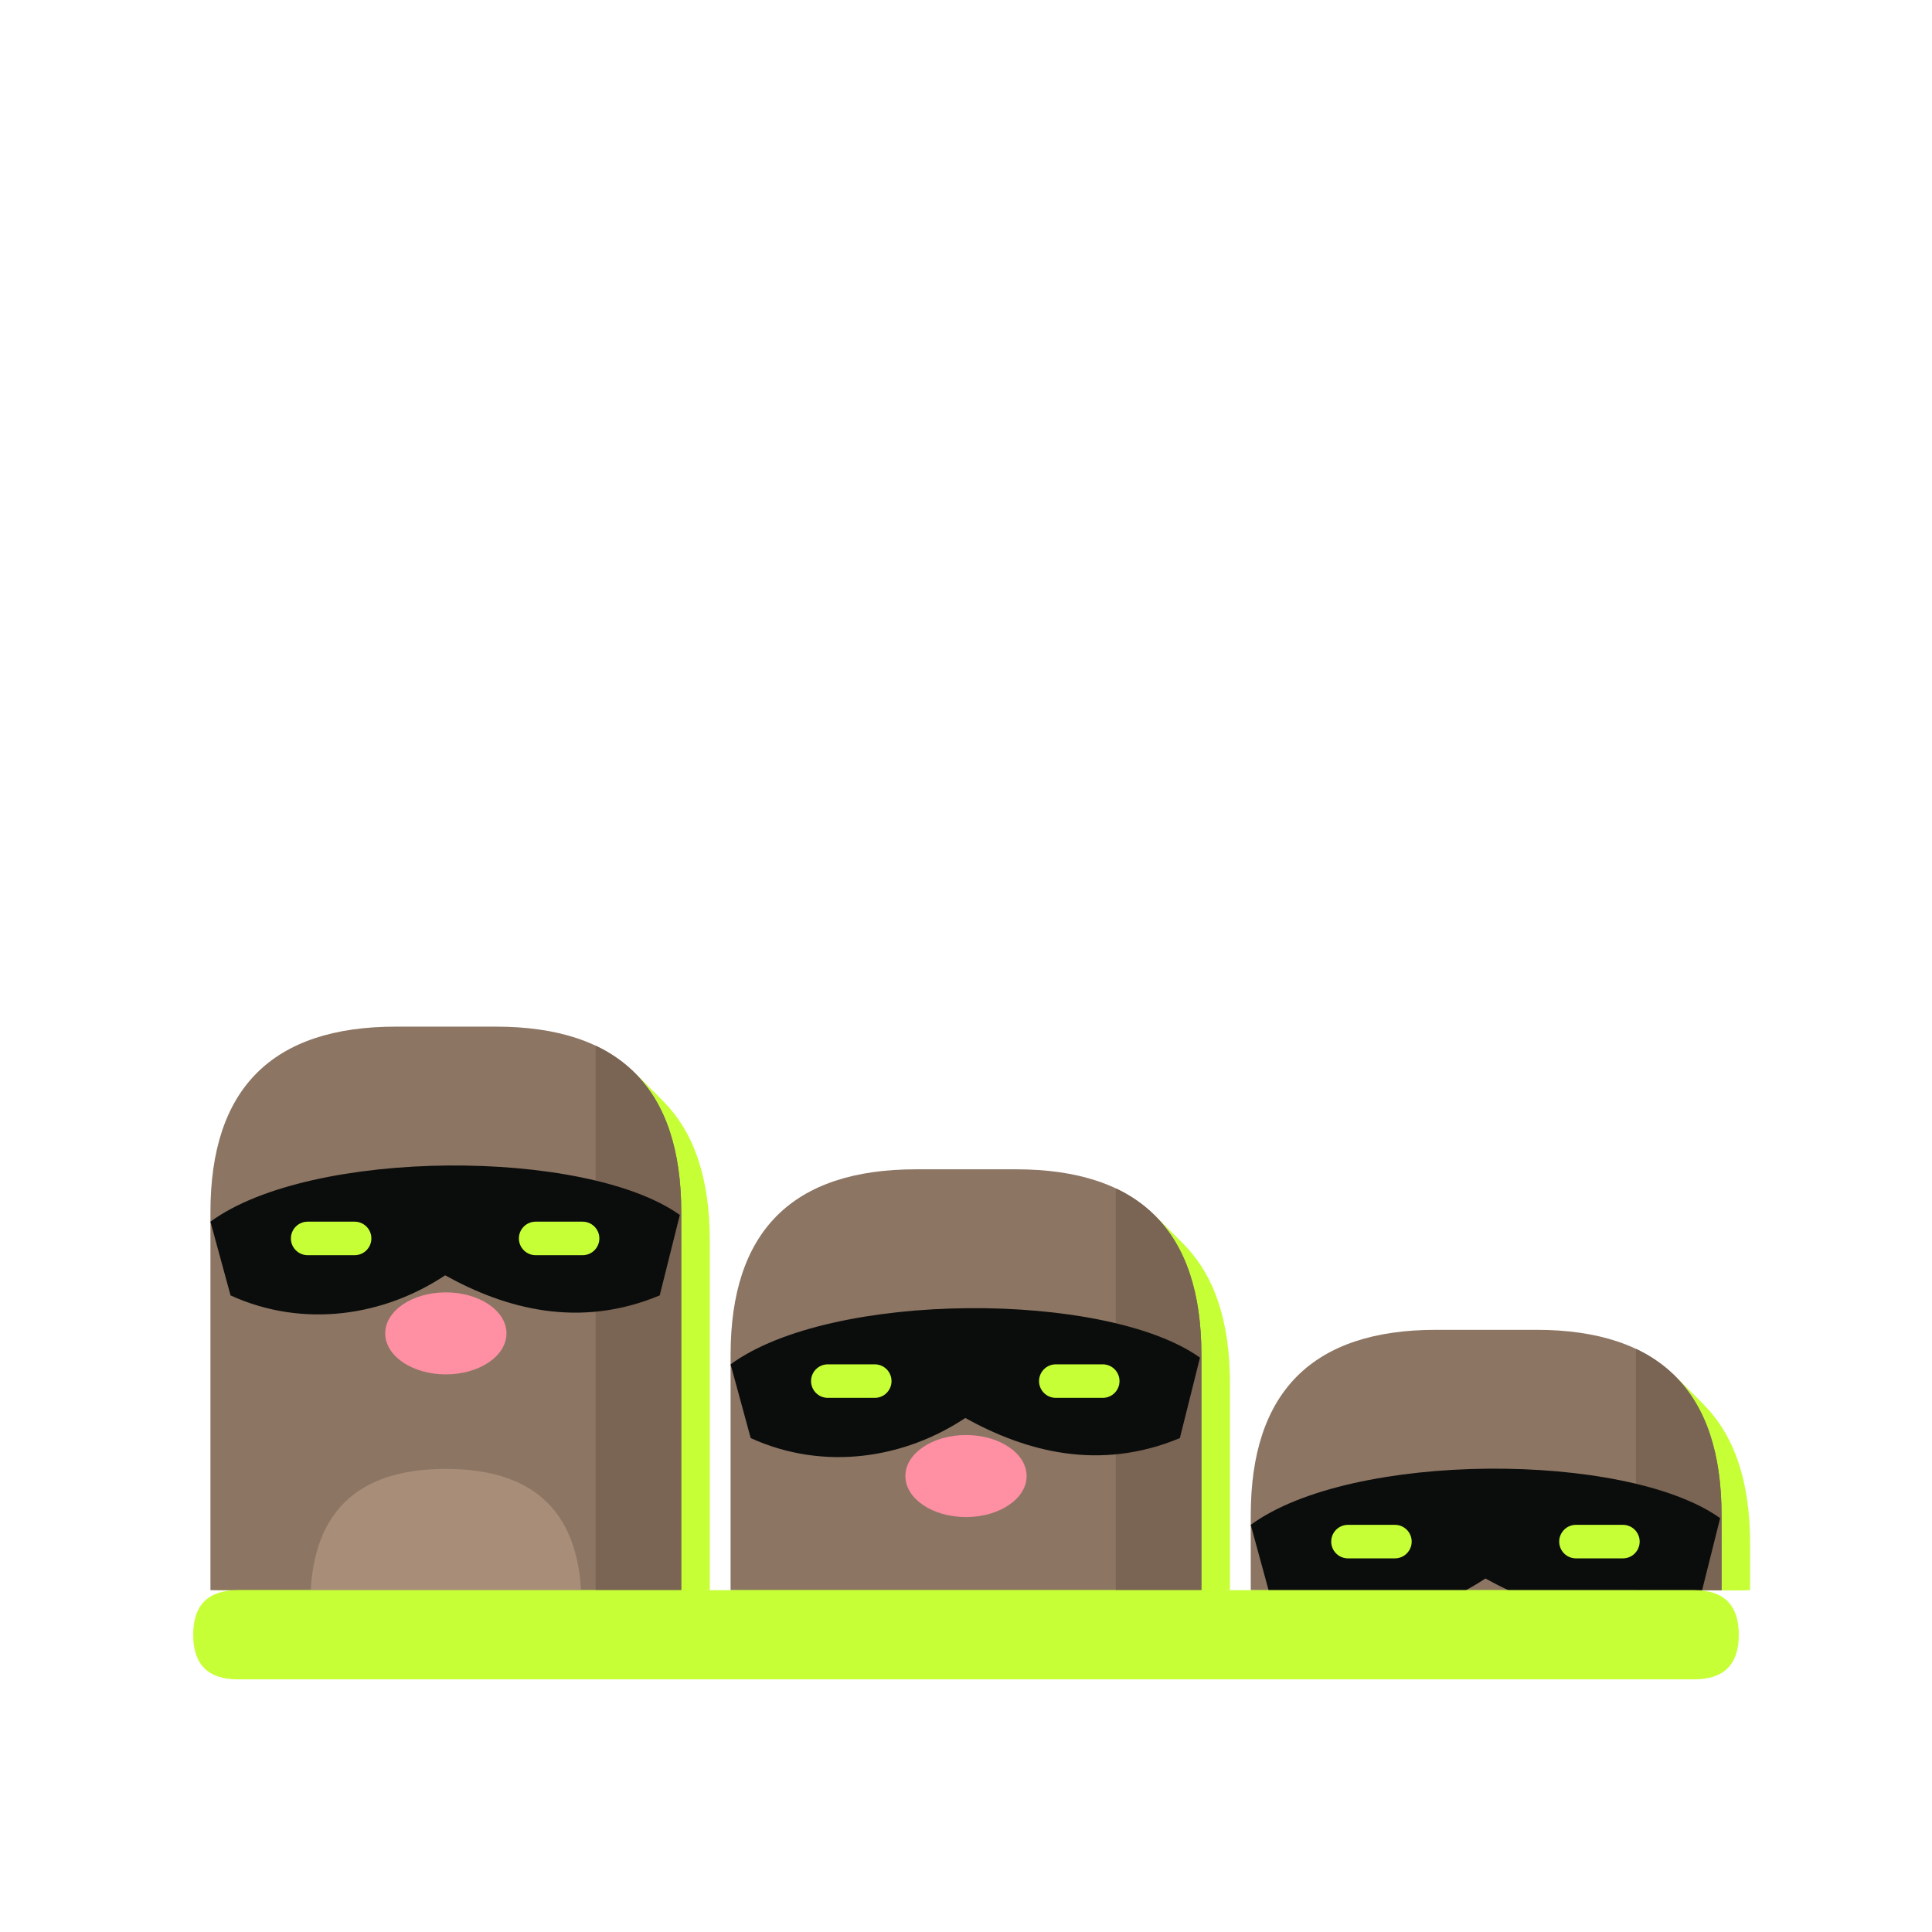
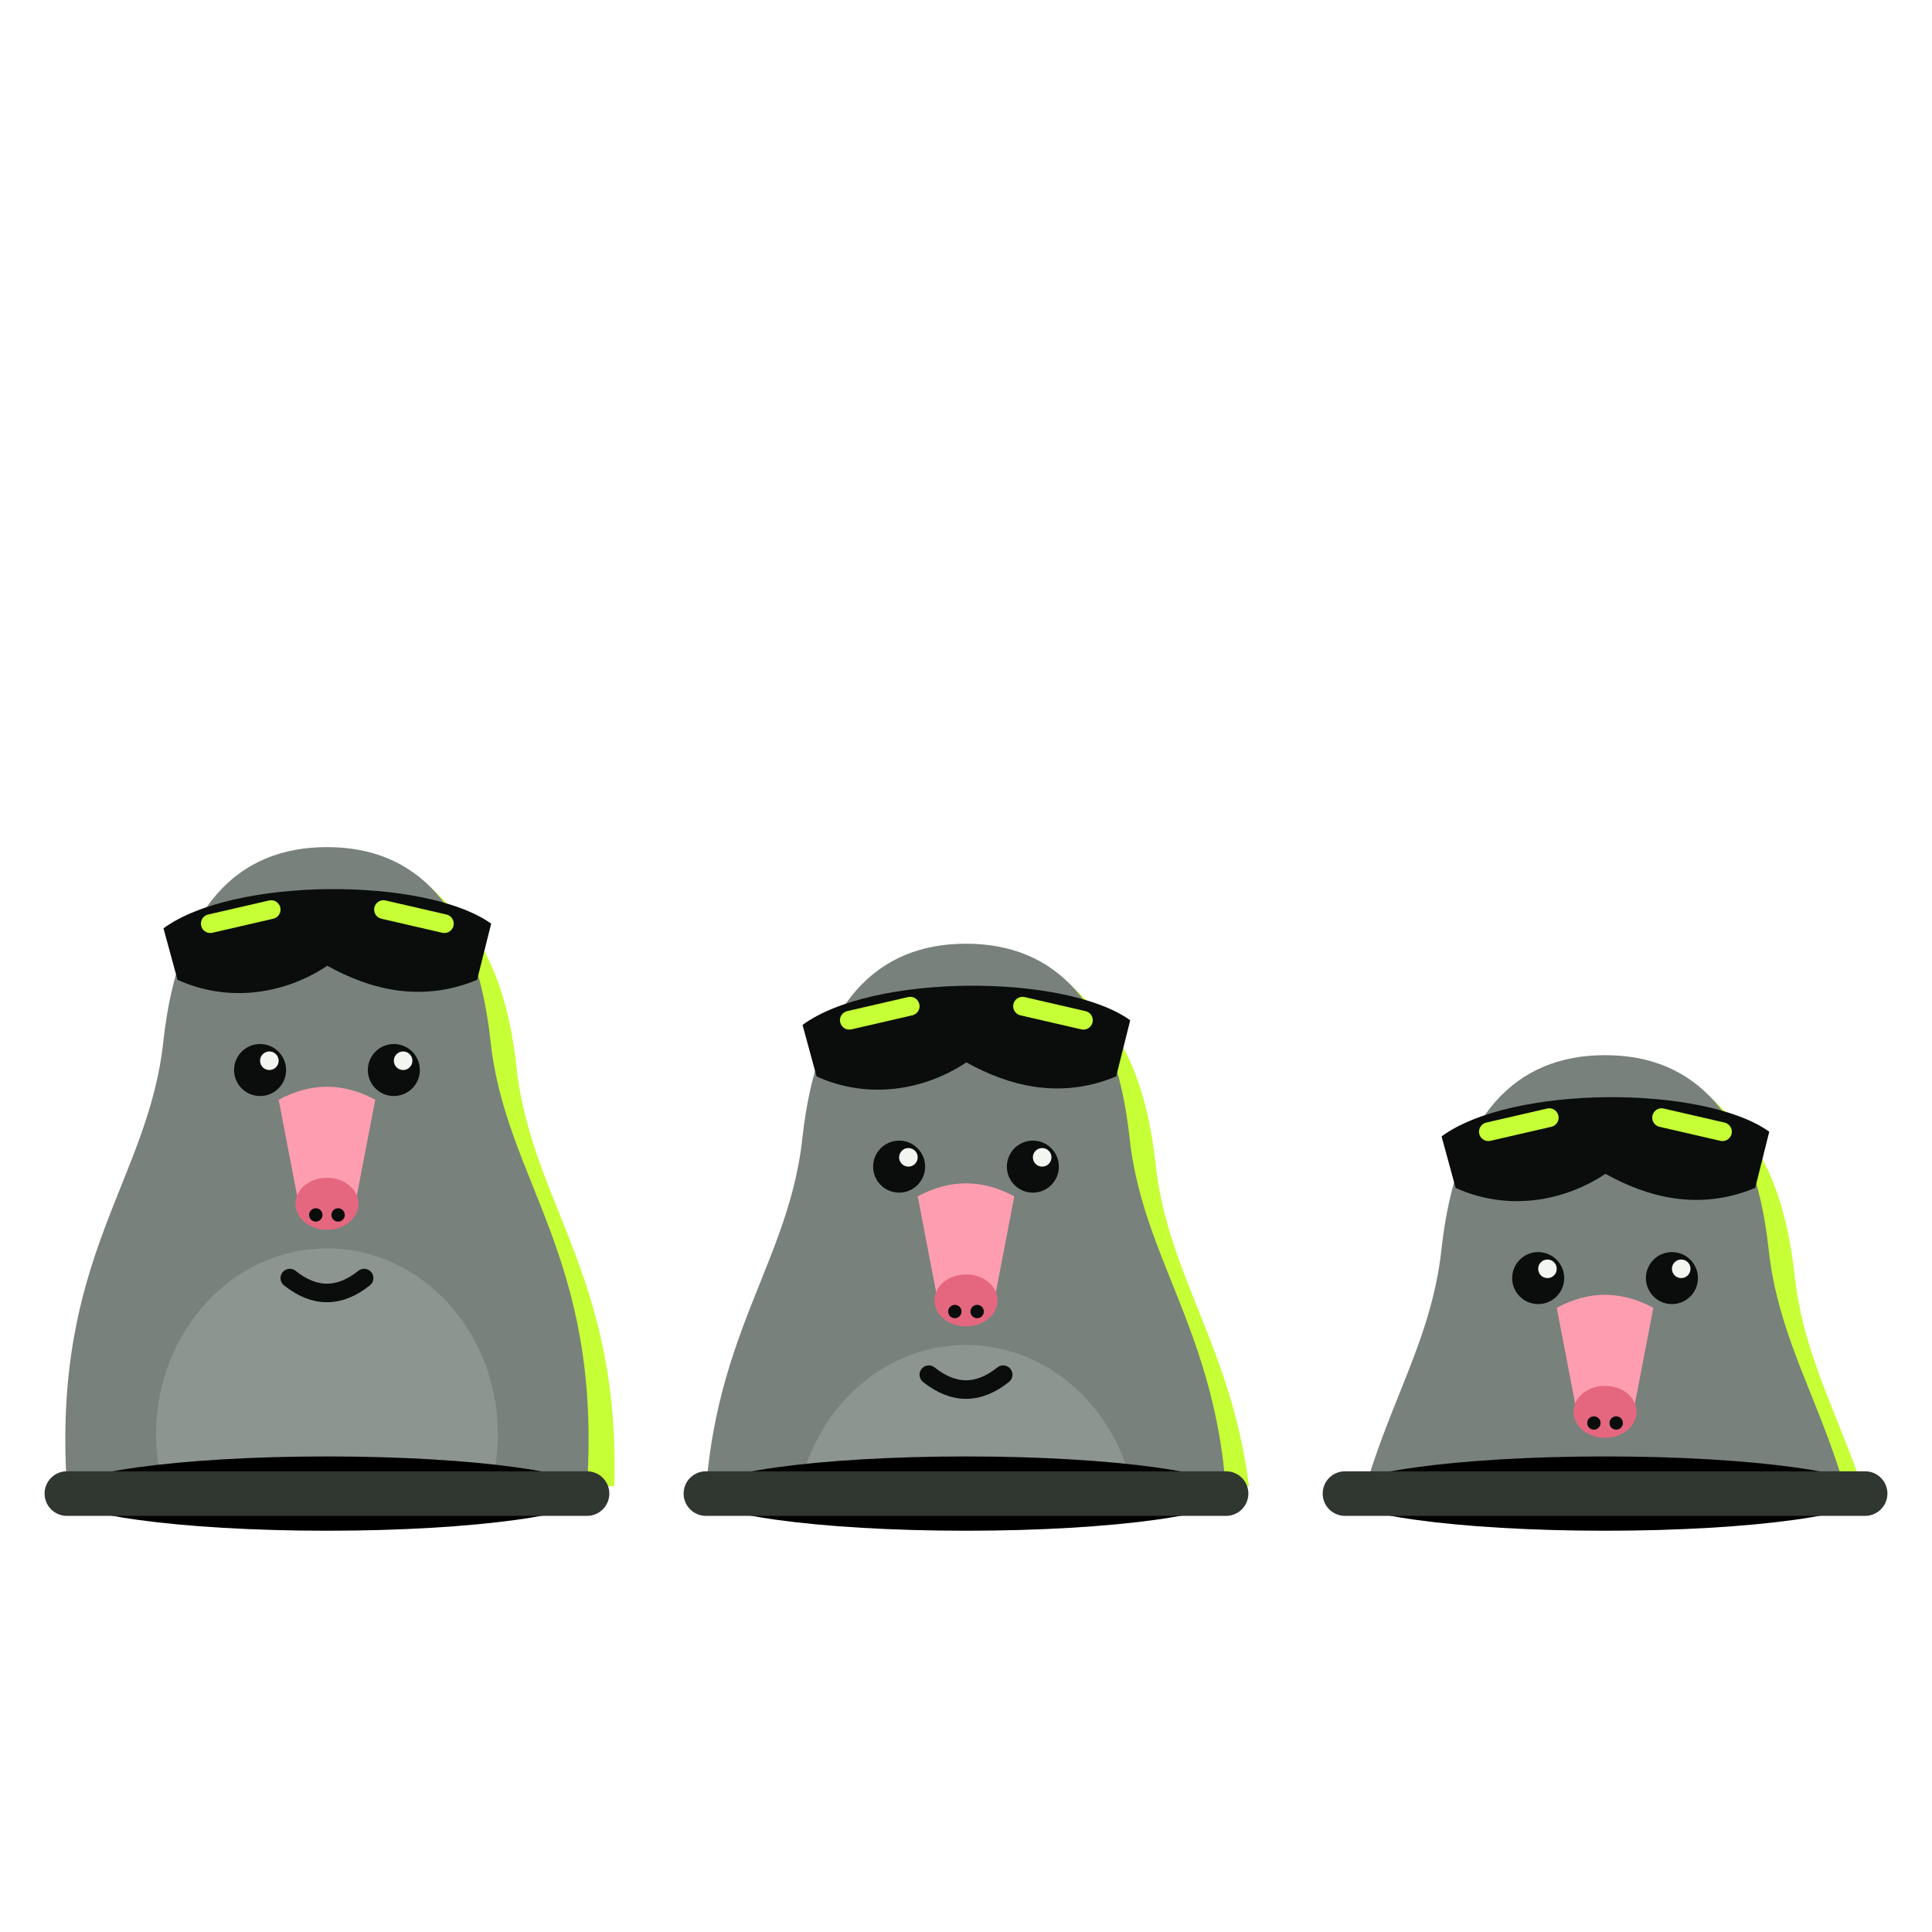
- <svg xmlns="http://www.w3.org/2000/svg" viewBox="0 0 260 260" role="img" aria-label="Três toupeiras do Rowlê saindo da toca: carregando">
-   <defs>
-     <clipPath id="above-ground">
-       <rect width="260" height="214" />
+ <svg xmlns="http://www.w3.org/2000/svg" viewBox="0 0 260 260">
+   <g transform="translate(-21 93) scale(0.5)">
+     <clipPath id="toca-9">
+       <rect x="-60" y="-200" width="380" height="414" />
    </clipPath>
-   </defs>
-   <g transform="translate(-2.4 111.28) scale(0.48)">
-     <g clip-path="url(#above-ground)">
-       <g>
-         <g transform="translate(1 1)">
-           <path d="M64 108 Q64 56 116 56 H144 Q196 56 196 108 V264 Q196 316 144 316 H116 Q64 316 64 264 Z" fill="#C6FF36" />
+     <g clip-path="url(#toca-9)">
+       <g transform="translate(0 0)">
+         <clipPath id="chao-11">
+           <rect x="-60" y="-200" width="380" height="414" />
+         </clipPath>
+         <g clip-path="url(#chao-11)">
+           <g transform="translate(7 7)">
+             <path d="M60 214 C56 152 82 132 86 94 C90 58 106 42 130 42 C154 42 170 58 174 94 C178 132 204 152 200 214 Z" fill="#C6FF36" />
+           </g>
+           <g transform="translate(6 6)">
+             <path d="M60 214 C56 152 82 132 86 94 C90 58 106 42 130 42 C154 42 170 58 174 94 C178 132 204 152 200 214 Z" fill="#C6FF36" />
+           </g>
+           <g transform="translate(5 5)">
+             <path d="M60 214 C56 152 82 132 86 94 C90 58 106 42 130 42 C154 42 170 58 174 94 C178 132 204 152 200 214 Z" fill="#C6FF36" />
+           </g>
+           <g transform="translate(4 4)">
+             <path d="M60 214 C56 152 82 132 86 94 C90 58 106 42 130 42 C154 42 170 58 174 94 C178 132 204 152 200 214 Z" fill="#C6FF36" />
+           </g>
+           <g transform="translate(3 3)">
+             <path d="M60 214 C56 152 82 132 86 94 C90 58 106 42 130 42 C154 42 170 58 174 94 C178 132 204 152 200 214 Z" fill="#C6FF36" />
+           </g>
+           <g transform="translate(2 2)">
+             <path d="M60 214 C56 152 82 132 86 94 C90 58 106 42 130 42 C154 42 170 58 174 94 C178 132 204 152 200 214 Z" fill="#C6FF36" />
+           </g>
+           <g transform="translate(1 1)">
+             <path d="M60 214 C56 152 82 132 86 94 C90 58 106 42 130 42 C154 42 170 58 174 94 C178 132 204 152 200 214 Z" fill="#C6FF36" />
+           </g>
        </g>
-         <g transform="translate(2 2)">
-           <path d="M64 108 Q64 56 116 56 H144 Q196 56 196 108 V264 Q196 316 144 316 H116 Q64 316 64 264 Z" fill="#C6FF36" />
+         <path d="M60 214 C56 152 82 132 86 94 C90 58 106 42 130 42 C154 42 170 58 174 94 C178 132 204 152 200 214 Z" fill="#78817B" />
+         <clipPath id="corpo-10">
+           <path d="M60 214 C56 152 82 132 86 94 C90 58 106 42 130 42 C154 42 170 58 174 94 C178 132 204 152 200 214 Z" />
+         </clipPath>
+         <ellipse cx="130" cy="200" rx="46" ry="50" fill="#A3ADA6" clip-path="url(#corpo-10)" opacity="0.45" />
+         <g transform="rotate(0 130 66) translate(86 50) scale(0.63)">
+           <path d="M0 22 C30 0 112 0 140 20 L134 44 C110 54 88 48 70 38 C52 50 28 54 6 44 Z" fill="#0B0D0C" />
+           <path d="M20 20 L46 14 M94 14 L120 20" fill="none" stroke="#C6FF36" stroke-width="8" stroke-linecap="round" stroke-linejoin="round" />
        </g>
-         <g transform="translate(3 3)">
-           <path d="M64 108 Q64 56 116 56 H144 Q196 56 196 108 V264 Q196 316 144 316 H116 Q64 316 64 264 Z" fill="#C6FF36" />
+         <circle cx="112" cy="102" r="7" fill="#0B0D0C" />
+         <circle cx="114.5" cy="99.5" r="2.5" fill="#F3F5F0" />
+         <circle cx="148" cy="102" r="7" fill="#0B0D0C" />
+         <circle cx="150.5" cy="99.5" r="2.5" fill="#F3F5F0" />
+         <g>
+           <path d="M117 110 Q130 103 143 110 L138 136 Q130 144 122 136 Z" fill="#FF9DB0" />
+           <ellipse cx="130" cy="138" rx="8.5" ry="7" fill="#E5677F" />
+           <circle cx="127" cy="141" r="1.8" fill="#0B0D0C" />
+           <circle cx="133" cy="141" r="1.8" fill="#0B0D0C" />
        </g>
-         <g transform="translate(4 4)">
-           <path d="M64 108 Q64 56 116 56 H144 Q196 56 196 108 V264 Q196 316 144 316 H116 Q64 316 64 264 Z" fill="#C6FF36" />
-         </g>
-         <g transform="translate(5 5)">
-           <path d="M64 108 Q64 56 116 56 H144 Q196 56 196 108 V264 Q196 316 144 316 H116 Q64 316 64 264 Z" fill="#C6FF36" />
-         </g>
-         <g transform="translate(6 6)">
-           <path d="M64 108 Q64 56 116 56 H144 Q196 56 196 108 V264 Q196 316 144 316 H116 Q64 316 64 264 Z" fill="#C6FF36" />
-         </g>
-         <g transform="translate(7 7)">
-           <path d="M64 108 Q64 56 116 56 H144 Q196 56 196 108 V264 Q196 316 144 316 H116 Q64 316 64 264 Z" fill="#C6FF36" />
-         </g>
-         <g transform="translate(8 8)">
-           <path d="M64 108 Q64 56 116 56 H144 Q196 56 196 108 V264 Q196 316 144 316 H116 Q64 316 64 264 Z" fill="#C6FF36" />
-         </g>
-         <path d="M64 108 Q64 56 116 56 H144 Q196 56 196 108 V264 Q196 316 144 316 H116 Q64 316 64 264 Z" fill="#8C7563" />
-         <clipPath id="lado-2">
-           <path d="M64 108 Q64 56 116 56 H144 Q196 56 196 108 V264 Q196 316 144 316 H116 Q64 316 64 264 Z" />
-         </clipPath>
-         <rect x="172" y="56" width="24" height="260" fill="#7A6453" clip-path="url(#lado-2)" />
-         <path d="M92 218 Q92 180 130 180 H130 Q168 180 168 218 V342 Q168 380 130 380 H130 Q92 380 92 342 Z" fill="#A88E79" />
-         <g transform="translate(64 90) scale(0.94)">
-           <path d="M0 22 C30 0 112 0 140 20 L134 44 C110 54 88 48 70 38 C52 50 28 54 6 44 Z" fill="#0B0D0C" />
-           <rect x="24" y="22" width="24" height="10" rx="5" fill="#C6FF36" />
-           <rect x="92" y="22" width="24" height="10" rx="5" fill="#C6FF36" />
-         </g>
-         <ellipse cx="130" cy="142" rx="17" ry="11.5" fill="#FF8FA3" />
+         <path d="M120 158 Q130 166 140 158" fill="none" stroke="#0B0D0C" stroke-width="5" stroke-linecap="round" stroke-linejoin="round" />
      </g>
    </g>
  </g>
-   <g transform="translate(67.6 111.28) scale(0.48)">
-     <g clip-path="url(#above-ground)">
-       <g>
-         <g transform="translate(1 1)">
-           <path d="M64 148 Q64 96 116 96 H144 Q196 96 196 148 V304 Q196 356 144 356 H116 Q64 356 64 304 Z" fill="#C6FF36" />
+   <g transform="translate(65 93) scale(0.5)">
+     <clipPath id="toca-12">
+       <rect x="-60" y="-200" width="380" height="414" />
+     </clipPath>
+     <g clip-path="url(#toca-12)">
+       <g transform="translate(0 26)">
+         <clipPath id="chao-14">
+           <rect x="-60" y="-200" width="380" height="414" />
+         </clipPath>
+         <g clip-path="url(#chao-14)">
+           <g transform="translate(7 7)">
+             <path d="M60 214 C56 152 82 132 86 94 C90 58 106 42 130 42 C154 42 170 58 174 94 C178 132 204 152 200 214 Z" fill="#C6FF36" />
+           </g>
+           <g transform="translate(6 6)">
+             <path d="M60 214 C56 152 82 132 86 94 C90 58 106 42 130 42 C154 42 170 58 174 94 C178 132 204 152 200 214 Z" fill="#C6FF36" />
+           </g>
+           <g transform="translate(5 5)">
+             <path d="M60 214 C56 152 82 132 86 94 C90 58 106 42 130 42 C154 42 170 58 174 94 C178 132 204 152 200 214 Z" fill="#C6FF36" />
+           </g>
+           <g transform="translate(4 4)">
+             <path d="M60 214 C56 152 82 132 86 94 C90 58 106 42 130 42 C154 42 170 58 174 94 C178 132 204 152 200 214 Z" fill="#C6FF36" />
+           </g>
+           <g transform="translate(3 3)">
+             <path d="M60 214 C56 152 82 132 86 94 C90 58 106 42 130 42 C154 42 170 58 174 94 C178 132 204 152 200 214 Z" fill="#C6FF36" />
+           </g>
+           <g transform="translate(2 2)">
+             <path d="M60 214 C56 152 82 132 86 94 C90 58 106 42 130 42 C154 42 170 58 174 94 C178 132 204 152 200 214 Z" fill="#C6FF36" />
+           </g>
+           <g transform="translate(1 1)">
+             <path d="M60 214 C56 152 82 132 86 94 C90 58 106 42 130 42 C154 42 170 58 174 94 C178 132 204 152 200 214 Z" fill="#C6FF36" />
+           </g>
        </g>
-         <g transform="translate(2 2)">
-           <path d="M64 148 Q64 96 116 96 H144 Q196 96 196 148 V304 Q196 356 144 356 H116 Q64 356 64 304 Z" fill="#C6FF36" />
+         <path d="M60 214 C56 152 82 132 86 94 C90 58 106 42 130 42 C154 42 170 58 174 94 C178 132 204 152 200 214 Z" fill="#78817B" />
+         <clipPath id="corpo-13">
+           <path d="M60 214 C56 152 82 132 86 94 C90 58 106 42 130 42 C154 42 170 58 174 94 C178 132 204 152 200 214 Z" />
+         </clipPath>
+         <ellipse cx="130" cy="200" rx="46" ry="50" fill="#A3ADA6" clip-path="url(#corpo-13)" opacity="0.45" />
+         <g transform="rotate(0 130 66) translate(86 50) scale(0.63)">
+           <path d="M0 22 C30 0 112 0 140 20 L134 44 C110 54 88 48 70 38 C52 50 28 54 6 44 Z" fill="#0B0D0C" />
+           <path d="M20 20 L46 14 M94 14 L120 20" fill="none" stroke="#C6FF36" stroke-width="8" stroke-linecap="round" stroke-linejoin="round" />
        </g>
-         <g transform="translate(3 3)">
-           <path d="M64 148 Q64 96 116 96 H144 Q196 96 196 148 V304 Q196 356 144 356 H116 Q64 356 64 304 Z" fill="#C6FF36" />
+         <circle cx="112" cy="102" r="7" fill="#0B0D0C" />
+         <circle cx="114.5" cy="99.5" r="2.5" fill="#F3F5F0" />
+         <circle cx="148" cy="102" r="7" fill="#0B0D0C" />
+         <circle cx="150.5" cy="99.5" r="2.5" fill="#F3F5F0" />
+         <g>
+           <path d="M117 110 Q130 103 143 110 L138 136 Q130 144 122 136 Z" fill="#FF9DB0" />
+           <ellipse cx="130" cy="138" rx="8.5" ry="7" fill="#E5677F" />
+           <circle cx="127" cy="141" r="1.8" fill="#0B0D0C" />
+           <circle cx="133" cy="141" r="1.8" fill="#0B0D0C" />
        </g>
-         <g transform="translate(4 4)">
-           <path d="M64 148 Q64 96 116 96 H144 Q196 96 196 148 V304 Q196 356 144 356 H116 Q64 356 64 304 Z" fill="#C6FF36" />
-         </g>
-         <g transform="translate(5 5)">
-           <path d="M64 148 Q64 96 116 96 H144 Q196 96 196 148 V304 Q196 356 144 356 H116 Q64 356 64 304 Z" fill="#C6FF36" />
-         </g>
-         <g transform="translate(6 6)">
-           <path d="M64 148 Q64 96 116 96 H144 Q196 96 196 148 V304 Q196 356 144 356 H116 Q64 356 64 304 Z" fill="#C6FF36" />
-         </g>
-         <g transform="translate(7 7)">
-           <path d="M64 148 Q64 96 116 96 H144 Q196 96 196 148 V304 Q196 356 144 356 H116 Q64 356 64 304 Z" fill="#C6FF36" />
-         </g>
-         <g transform="translate(8 8)">
-           <path d="M64 148 Q64 96 116 96 H144 Q196 96 196 148 V304 Q196 356 144 356 H116 Q64 356 64 304 Z" fill="#C6FF36" />
-         </g>
-         <path d="M64 148 Q64 96 116 96 H144 Q196 96 196 148 V304 Q196 356 144 356 H116 Q64 356 64 304 Z" fill="#8C7563" />
-         <clipPath id="lado-3">
-           <path d="M64 148 Q64 96 116 96 H144 Q196 96 196 148 V304 Q196 356 144 356 H116 Q64 356 64 304 Z" />
-         </clipPath>
-         <rect x="172" y="96" width="24" height="260" fill="#7A6453" clip-path="url(#lado-3)" />
-         <path d="M92 258 Q92 220 130 220 H130 Q168 220 168 258 V382 Q168 420 130 420 H130 Q92 420 92 382 Z" fill="#A88E79" />
-         <g transform="translate(64 130) scale(0.94)">
-           <path d="M0 22 C30 0 112 0 140 20 L134 44 C110 54 88 48 70 38 C52 50 28 54 6 44 Z" fill="#0B0D0C" />
-           <rect x="24" y="22" width="24" height="10" rx="5" fill="#C6FF36" />
-           <rect x="92" y="22" width="24" height="10" rx="5" fill="#C6FF36" />
-         </g>
-         <ellipse cx="130" cy="182" rx="17" ry="11.5" fill="#FF8FA3" />
+         <path d="M120 158 Q130 166 140 158" fill="none" stroke="#0B0D0C" stroke-width="5" stroke-linecap="round" stroke-linejoin="round" />
      </g>
    </g>
  </g>
-   <g transform="translate(137.6 111.28) scale(0.48)">
-     <g clip-path="url(#above-ground)">
-       <g>
-         <g transform="translate(1 1)">
-           <path d="M64 193 Q64 141 116 141 H144 Q196 141 196 193 V349 Q196 401 144 401 H116 Q64 401 64 349 Z" fill="#C6FF36" />
+   <g transform="translate(151 93) scale(0.5)">
+     <clipPath id="toca-15">
+       <rect x="-60" y="-200" width="380" height="414" />
+     </clipPath>
+     <g clip-path="url(#toca-15)">
+       <g transform="translate(0 56)">
+         <clipPath id="chao-17">
+           <rect x="-60" y="-200" width="380" height="414" />
+         </clipPath>
+         <g clip-path="url(#chao-17)">
+           <g transform="translate(7 7)">
+             <path d="M60 214 C56 152 82 132 86 94 C90 58 106 42 130 42 C154 42 170 58 174 94 C178 132 204 152 200 214 Z" fill="#C6FF36" />
+           </g>
+           <g transform="translate(6 6)">
+             <path d="M60 214 C56 152 82 132 86 94 C90 58 106 42 130 42 C154 42 170 58 174 94 C178 132 204 152 200 214 Z" fill="#C6FF36" />
+           </g>
+           <g transform="translate(5 5)">
+             <path d="M60 214 C56 152 82 132 86 94 C90 58 106 42 130 42 C154 42 170 58 174 94 C178 132 204 152 200 214 Z" fill="#C6FF36" />
+           </g>
+           <g transform="translate(4 4)">
+             <path d="M60 214 C56 152 82 132 86 94 C90 58 106 42 130 42 C154 42 170 58 174 94 C178 132 204 152 200 214 Z" fill="#C6FF36" />
+           </g>
+           <g transform="translate(3 3)">
+             <path d="M60 214 C56 152 82 132 86 94 C90 58 106 42 130 42 C154 42 170 58 174 94 C178 132 204 152 200 214 Z" fill="#C6FF36" />
+           </g>
+           <g transform="translate(2 2)">
+             <path d="M60 214 C56 152 82 132 86 94 C90 58 106 42 130 42 C154 42 170 58 174 94 C178 132 204 152 200 214 Z" fill="#C6FF36" />
+           </g>
+           <g transform="translate(1 1)">
+             <path d="M60 214 C56 152 82 132 86 94 C90 58 106 42 130 42 C154 42 170 58 174 94 C178 132 204 152 200 214 Z" fill="#C6FF36" />
+           </g>
        </g>
-         <g transform="translate(2 2)">
-           <path d="M64 193 Q64 141 116 141 H144 Q196 141 196 193 V349 Q196 401 144 401 H116 Q64 401 64 349 Z" fill="#C6FF36" />
+         <path d="M60 214 C56 152 82 132 86 94 C90 58 106 42 130 42 C154 42 170 58 174 94 C178 132 204 152 200 214 Z" fill="#78817B" />
+         <clipPath id="corpo-16">
+           <path d="M60 214 C56 152 82 132 86 94 C90 58 106 42 130 42 C154 42 170 58 174 94 C178 132 204 152 200 214 Z" />
+         </clipPath>
+         <ellipse cx="130" cy="200" rx="46" ry="50" fill="#A3ADA6" clip-path="url(#corpo-16)" opacity="0.45" />
+         <g transform="rotate(0 130 66) translate(86 50) scale(0.63)">
+           <path d="M0 22 C30 0 112 0 140 20 L134 44 C110 54 88 48 70 38 C52 50 28 54 6 44 Z" fill="#0B0D0C" />
+           <path d="M20 20 L46 14 M94 14 L120 20" fill="none" stroke="#C6FF36" stroke-width="8" stroke-linecap="round" stroke-linejoin="round" />
        </g>
-         <g transform="translate(3 3)">
-           <path d="M64 193 Q64 141 116 141 H144 Q196 141 196 193 V349 Q196 401 144 401 H116 Q64 401 64 349 Z" fill="#C6FF36" />
+         <circle cx="112" cy="102" r="7" fill="#0B0D0C" />
+         <circle cx="114.5" cy="99.5" r="2.5" fill="#F3F5F0" />
+         <circle cx="148" cy="102" r="7" fill="#0B0D0C" />
+         <circle cx="150.5" cy="99.5" r="2.5" fill="#F3F5F0" />
+         <g>
+           <path d="M117 110 Q130 103 143 110 L138 136 Q130 144 122 136 Z" fill="#FF9DB0" />
+           <ellipse cx="130" cy="138" rx="8.5" ry="7" fill="#E5677F" />
+           <circle cx="127" cy="141" r="1.8" fill="#0B0D0C" />
+           <circle cx="133" cy="141" r="1.8" fill="#0B0D0C" />
        </g>
-         <g transform="translate(4 4)">
-           <path d="M64 193 Q64 141 116 141 H144 Q196 141 196 193 V349 Q196 401 144 401 H116 Q64 401 64 349 Z" fill="#C6FF36" />
-         </g>
-         <g transform="translate(5 5)">
-           <path d="M64 193 Q64 141 116 141 H144 Q196 141 196 193 V349 Q196 401 144 401 H116 Q64 401 64 349 Z" fill="#C6FF36" />
-         </g>
-         <g transform="translate(6 6)">
-           <path d="M64 193 Q64 141 116 141 H144 Q196 141 196 193 V349 Q196 401 144 401 H116 Q64 401 64 349 Z" fill="#C6FF36" />
-         </g>
-         <g transform="translate(7 7)">
-           <path d="M64 193 Q64 141 116 141 H144 Q196 141 196 193 V349 Q196 401 144 401 H116 Q64 401 64 349 Z" fill="#C6FF36" />
-         </g>
-         <g transform="translate(8 8)">
-           <path d="M64 193 Q64 141 116 141 H144 Q196 141 196 193 V349 Q196 401 144 401 H116 Q64 401 64 349 Z" fill="#C6FF36" />
-         </g>
-         <path d="M64 193 Q64 141 116 141 H144 Q196 141 196 193 V349 Q196 401 144 401 H116 Q64 401 64 349 Z" fill="#8C7563" />
-         <clipPath id="lado-4">
-           <path d="M64 193 Q64 141 116 141 H144 Q196 141 196 193 V349 Q196 401 144 401 H116 Q64 401 64 349 Z" />
-         </clipPath>
-         <rect x="172" y="141" width="24" height="260" fill="#7A6453" clip-path="url(#lado-4)" />
-         <path d="M92 303 Q92 265 130 265 H130 Q168 265 168 303 V427 Q168 465 130 465 H130 Q92 465 92 427 Z" fill="#A88E79" />
-         <g transform="translate(64 175) scale(0.94)">
-           <path d="M0 22 C30 0 112 0 140 20 L134 44 C110 54 88 48 70 38 C52 50 28 54 6 44 Z" fill="#0B0D0C" />
-           <rect x="24" y="22" width="24" height="10" rx="5" fill="#C6FF36" />
-           <rect x="92" y="22" width="24" height="10" rx="5" fill="#C6FF36" />
-         </g>
-         <ellipse cx="130" cy="227" rx="17" ry="11.5" fill="#FF8FA3" />
+         <path d="M120 158 Q130 166 140 158" fill="none" stroke="#0B0D0C" stroke-width="5" stroke-linecap="round" stroke-linejoin="round" />
      </g>
    </g>
  </g>
-   <path d="M26 220 Q26 214 32 214 H228 Q234 214 234 220 V220 Q234 226 228 226 H32 Q26 226 26 220 Z" fill="#C6FF36" />
+   <ellipse cx="44" cy="201" rx="36" ry="5" fill="#000000" />
+   <rect x="6" y="198" width="76" height="6" rx="3" fill="#303630" />
+   <ellipse cx="130" cy="201" rx="36" ry="5" fill="#000000" />
+   <rect x="92" y="198" width="76" height="6" rx="3" fill="#303630" />
+   <ellipse cx="216" cy="201" rx="36" ry="5" fill="#000000" />
+   <rect x="178" y="198" width="76" height="6" rx="3" fill="#303630" />
</svg>
